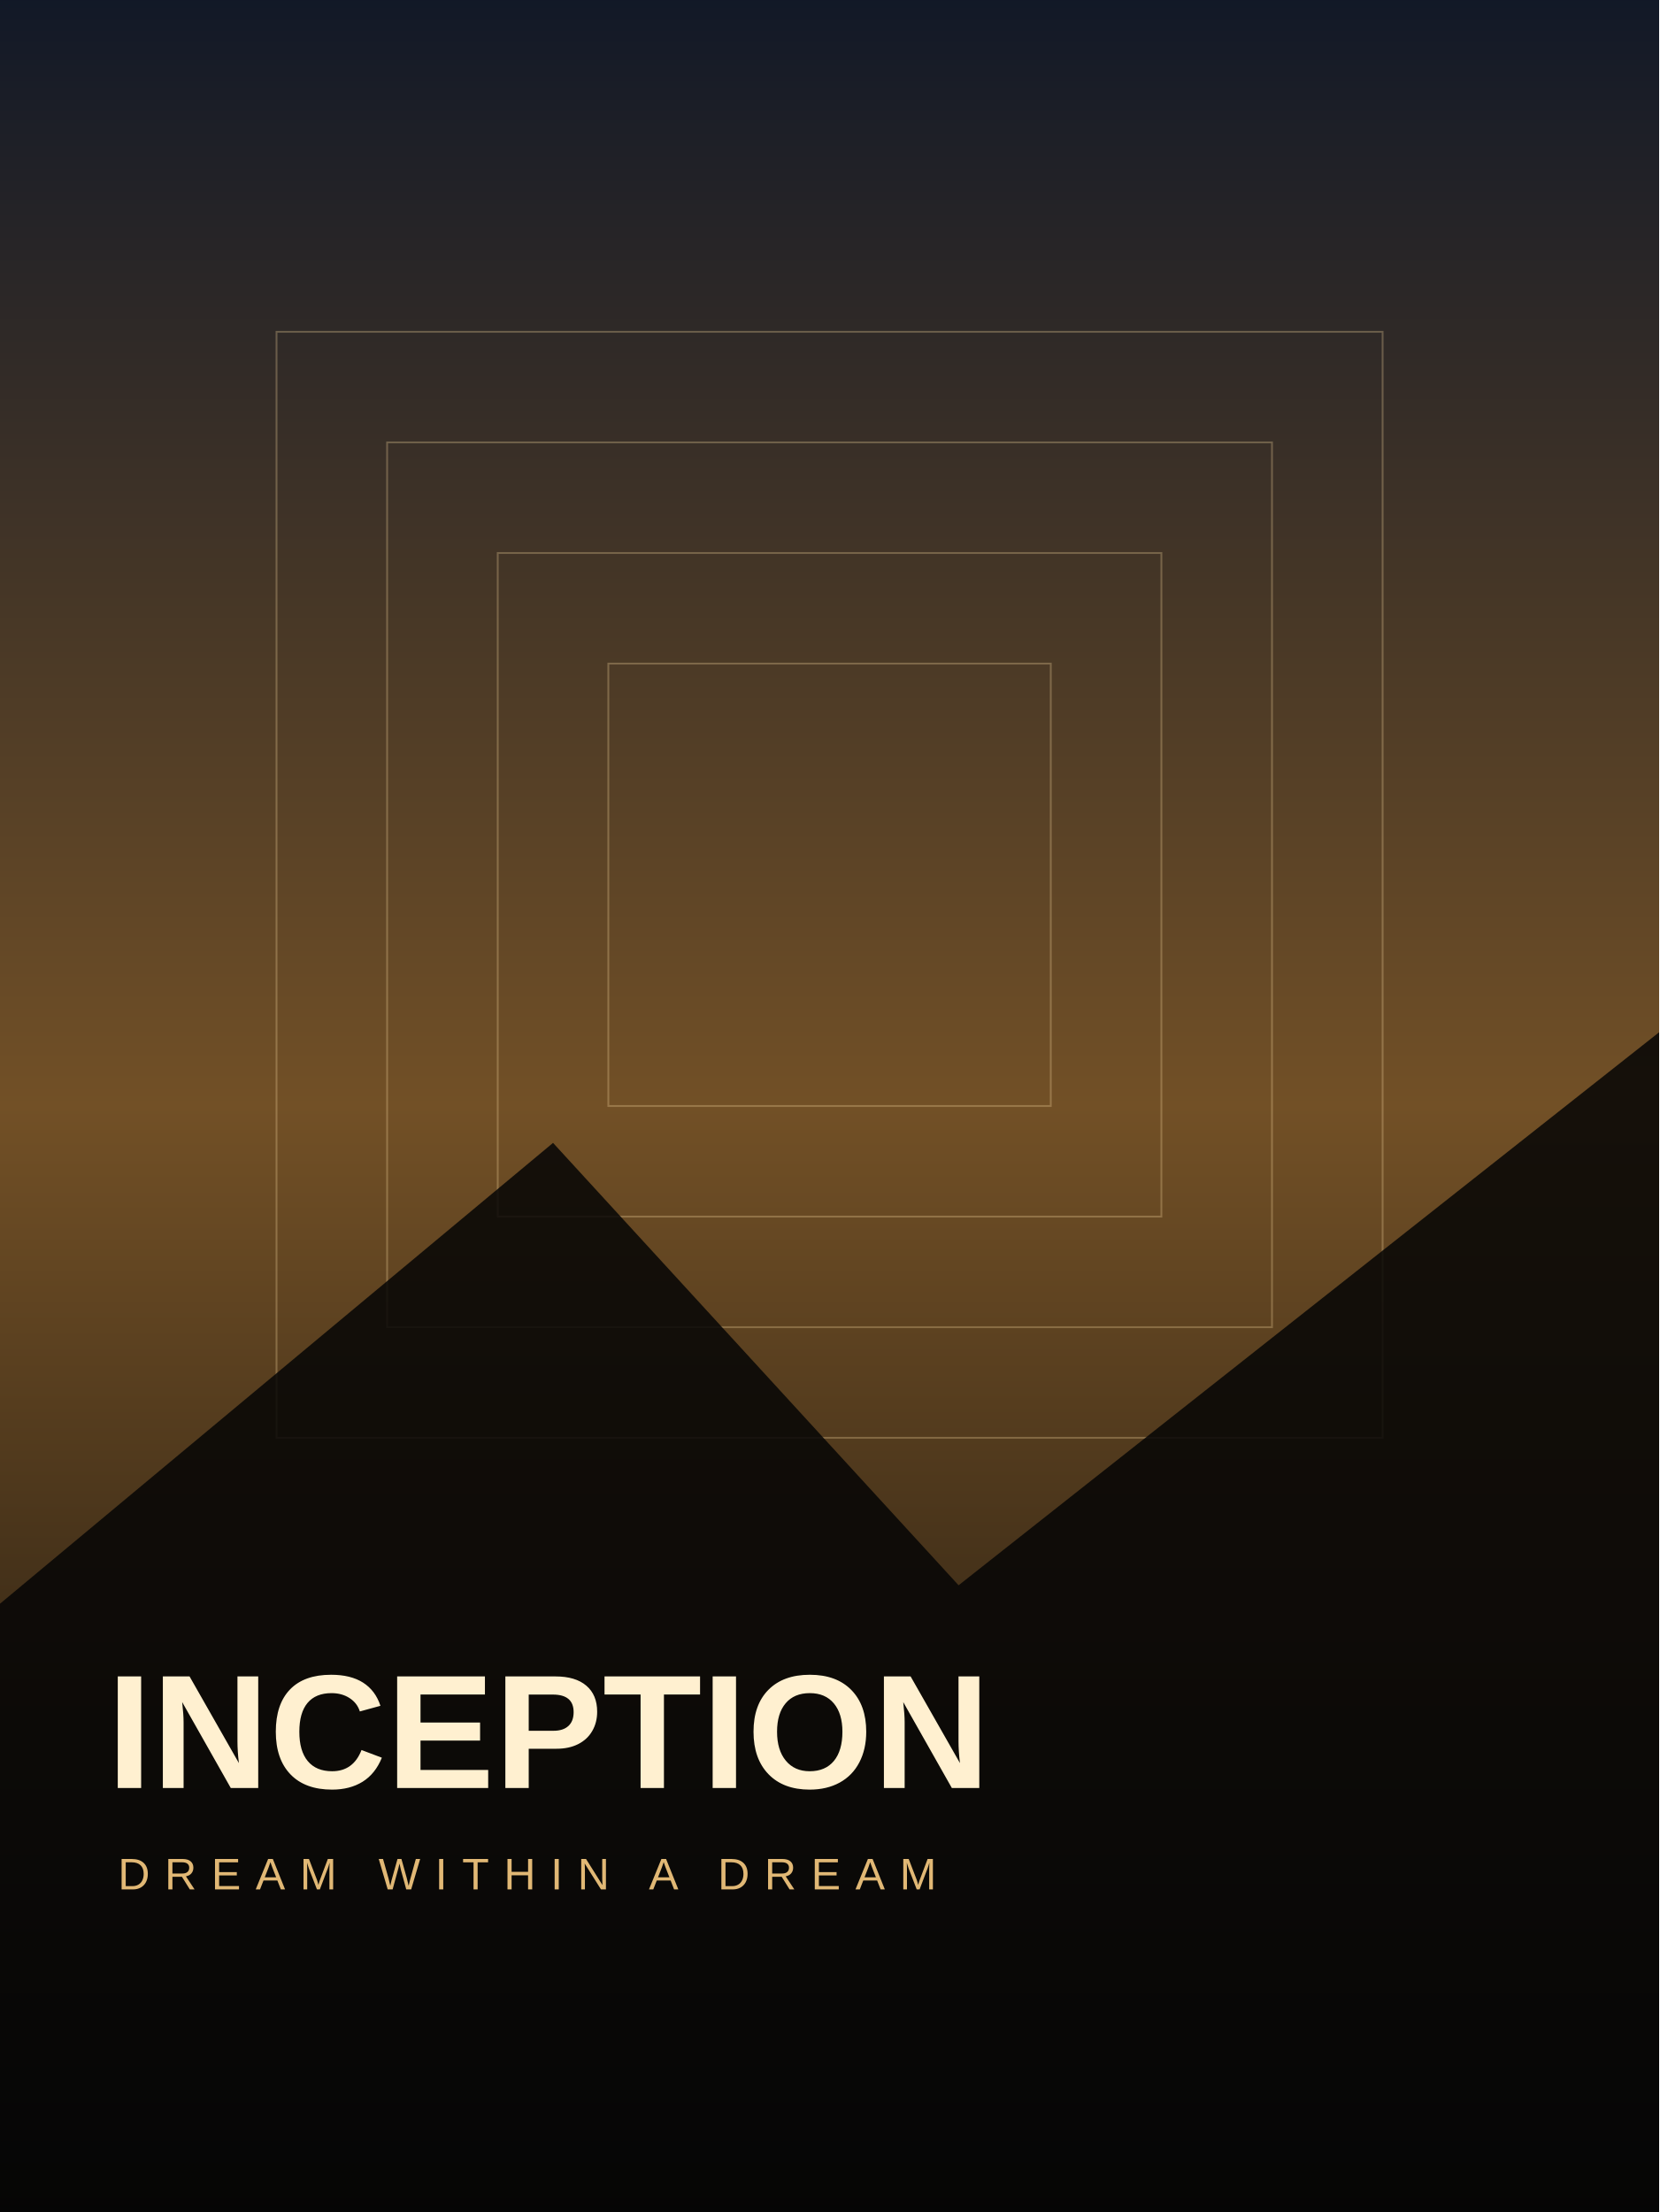
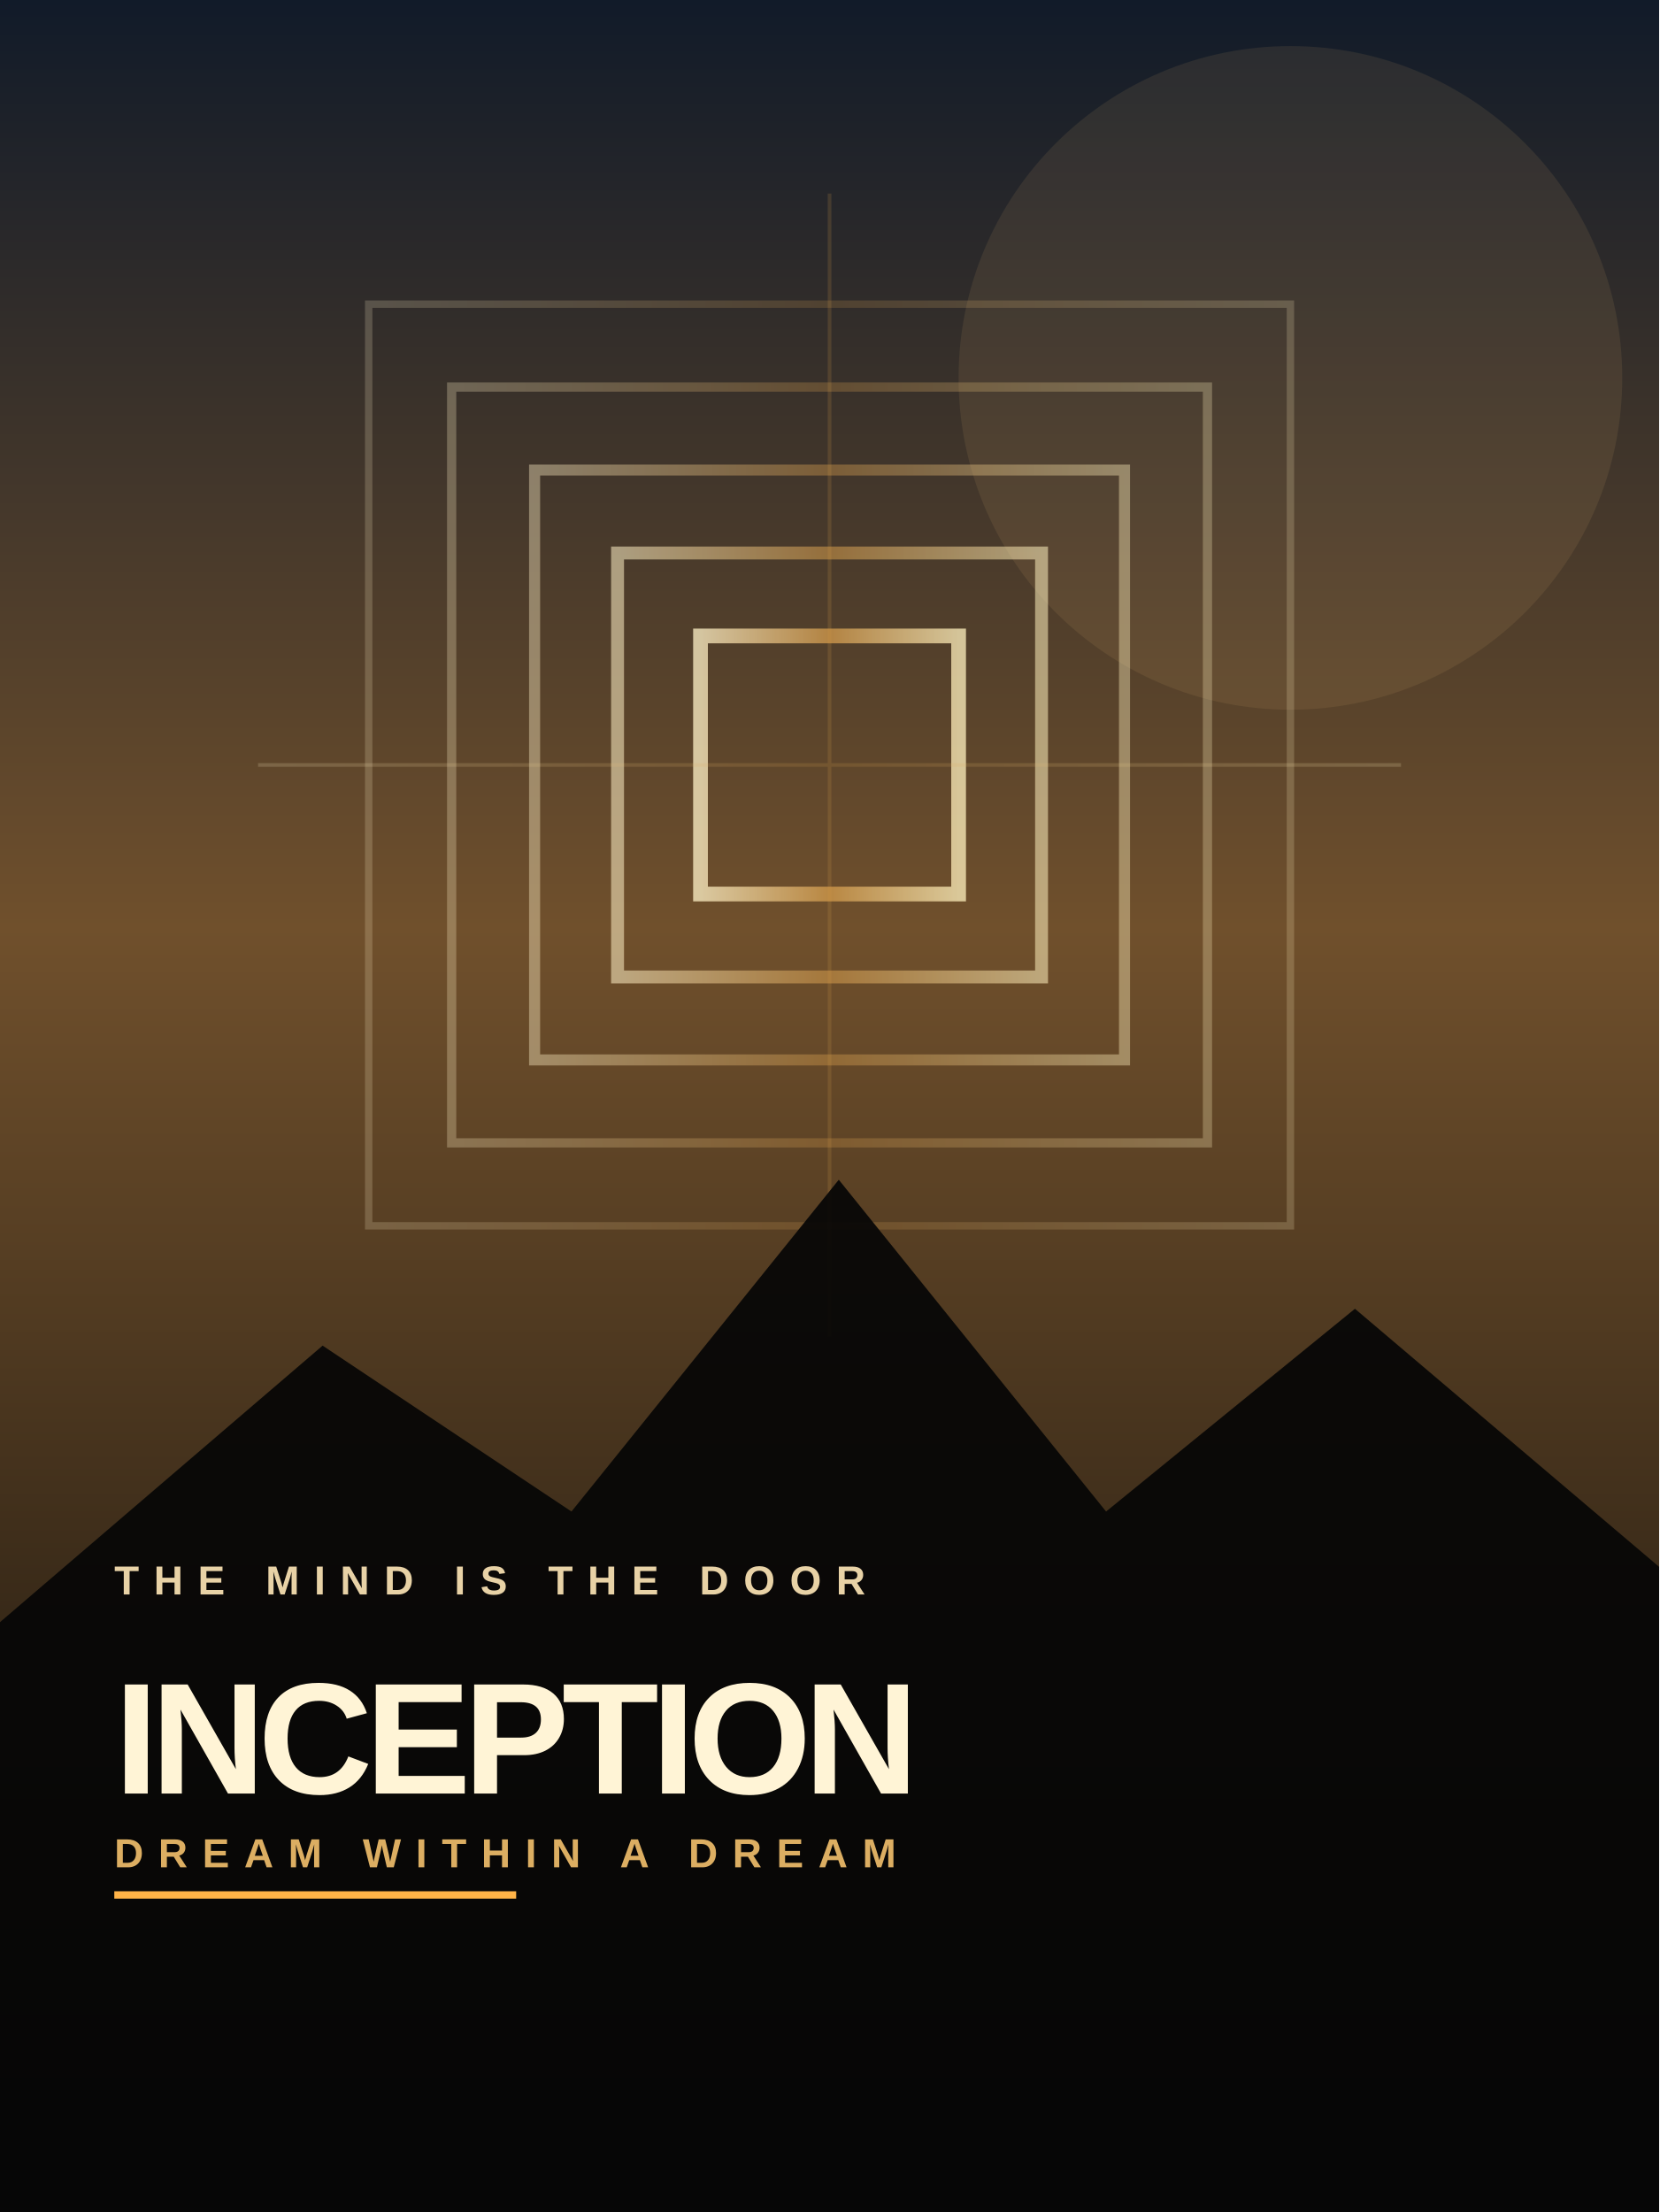
<svg xmlns="http://www.w3.org/2000/svg" viewBox="0 0 900 1200">
  <defs>
-     <linearGradient id="g" x2="0" y2="1">
-       <stop stop-color="#111827" />
-       <stop offset=".5" stop-color="#725026" />
-       <stop offset="1" stop-color="#090909" />
+     <linearGradient id="night" x2="0" y2="1">
+       <stop stop-color="#101a29" />
+       <stop offset=".42" stop-color="#70502c" />
+       <stop offset="1" stop-color="#080807" />
+     </linearGradient>
+     <linearGradient id="gold" x2="1">
+       <stop stop-color="#fff1c7" />
+       <stop offset=".5" stop-color="#d39a4a" />
+       <stop offset="1" stop-color="#fff0bd" />
    </linearGradient>
  </defs>
-   <rect width="900" height="1200" fill="url(#g)" />
-   <g stroke="#f1d39a" opacity=".3" fill="none">
-     <rect x="150" y="180" width="600" height="600" />
-     <rect x="210" y="240" width="480" height="480" />
-     <rect x="270" y="300" width="360" height="360" />
-     <rect x="330" y="360" width="240" height="240" />
+   <rect width="900" height="1200" fill="url(#night)" />
+   <circle cx="700" cy="205" r="180" fill="#e6bb70" opacity=".1" />
+   <g transform="translate(450 415)" fill="none" stroke="url(#gold)">
+     <rect x="-250" y="-250" width="500" height="500" stroke-width="4" opacity=".2" />
+     <rect x="-205" y="-205" width="410" height="410" stroke-width="5" opacity=".28" />
+     <rect x="-160" y="-160" width="320" height="320" stroke-width="6" opacity=".4" />
+     <rect x="-115" y="-115" width="230" height="230" stroke-width="7" opacity=".55" />
+     <rect x="-70" y="-70" width="140" height="140" stroke-width="8" opacity=".75" />
+     <path d="M-310 0H310M0-310V310" stroke-width="2" opacity=".18" />
  </g>
-   <path d="M0 870L300 620L520 860L900 560V1200H0Z" fill="#050505" opacity=".85" />
-   <text x="58" y="970" fill="#fff0d0" font-family="Arial,sans-serif" font-size="88" font-weight="800">INCEPTION</text>
-   <text x="64" y="1025" fill="#e1b875" font-family="Arial,sans-serif" font-size="24" letter-spacing="8">DREAM WITHIN A DREAM</text>
+   <path d="M0 880L175 730L310 820L455 640L600 820L735 710L900 850V1200H0Z" fill="#050505" opacity=".92" />
+   <g transform="translate(62 865)">
+     <text fill="#e8d2a6" font-family="Arial,sans-serif" font-size="22" font-weight="700" letter-spacing="8">THE MIND IS THE DOOR</text>
+     <text y="108" fill="#fff4d6" font-family="Arial,sans-serif" font-size="86" font-weight="900" letter-spacing="-4">INCEPTION</text>
+     <text y="148" fill="#dcae62" font-family="Arial,sans-serif" font-size="22" font-weight="700" letter-spacing="8">DREAM WITHIN A DREAM</text>
+   </g>
+   <path d="M62 1028H280" stroke="#ffb347" stroke-width="4" />
</svg>
